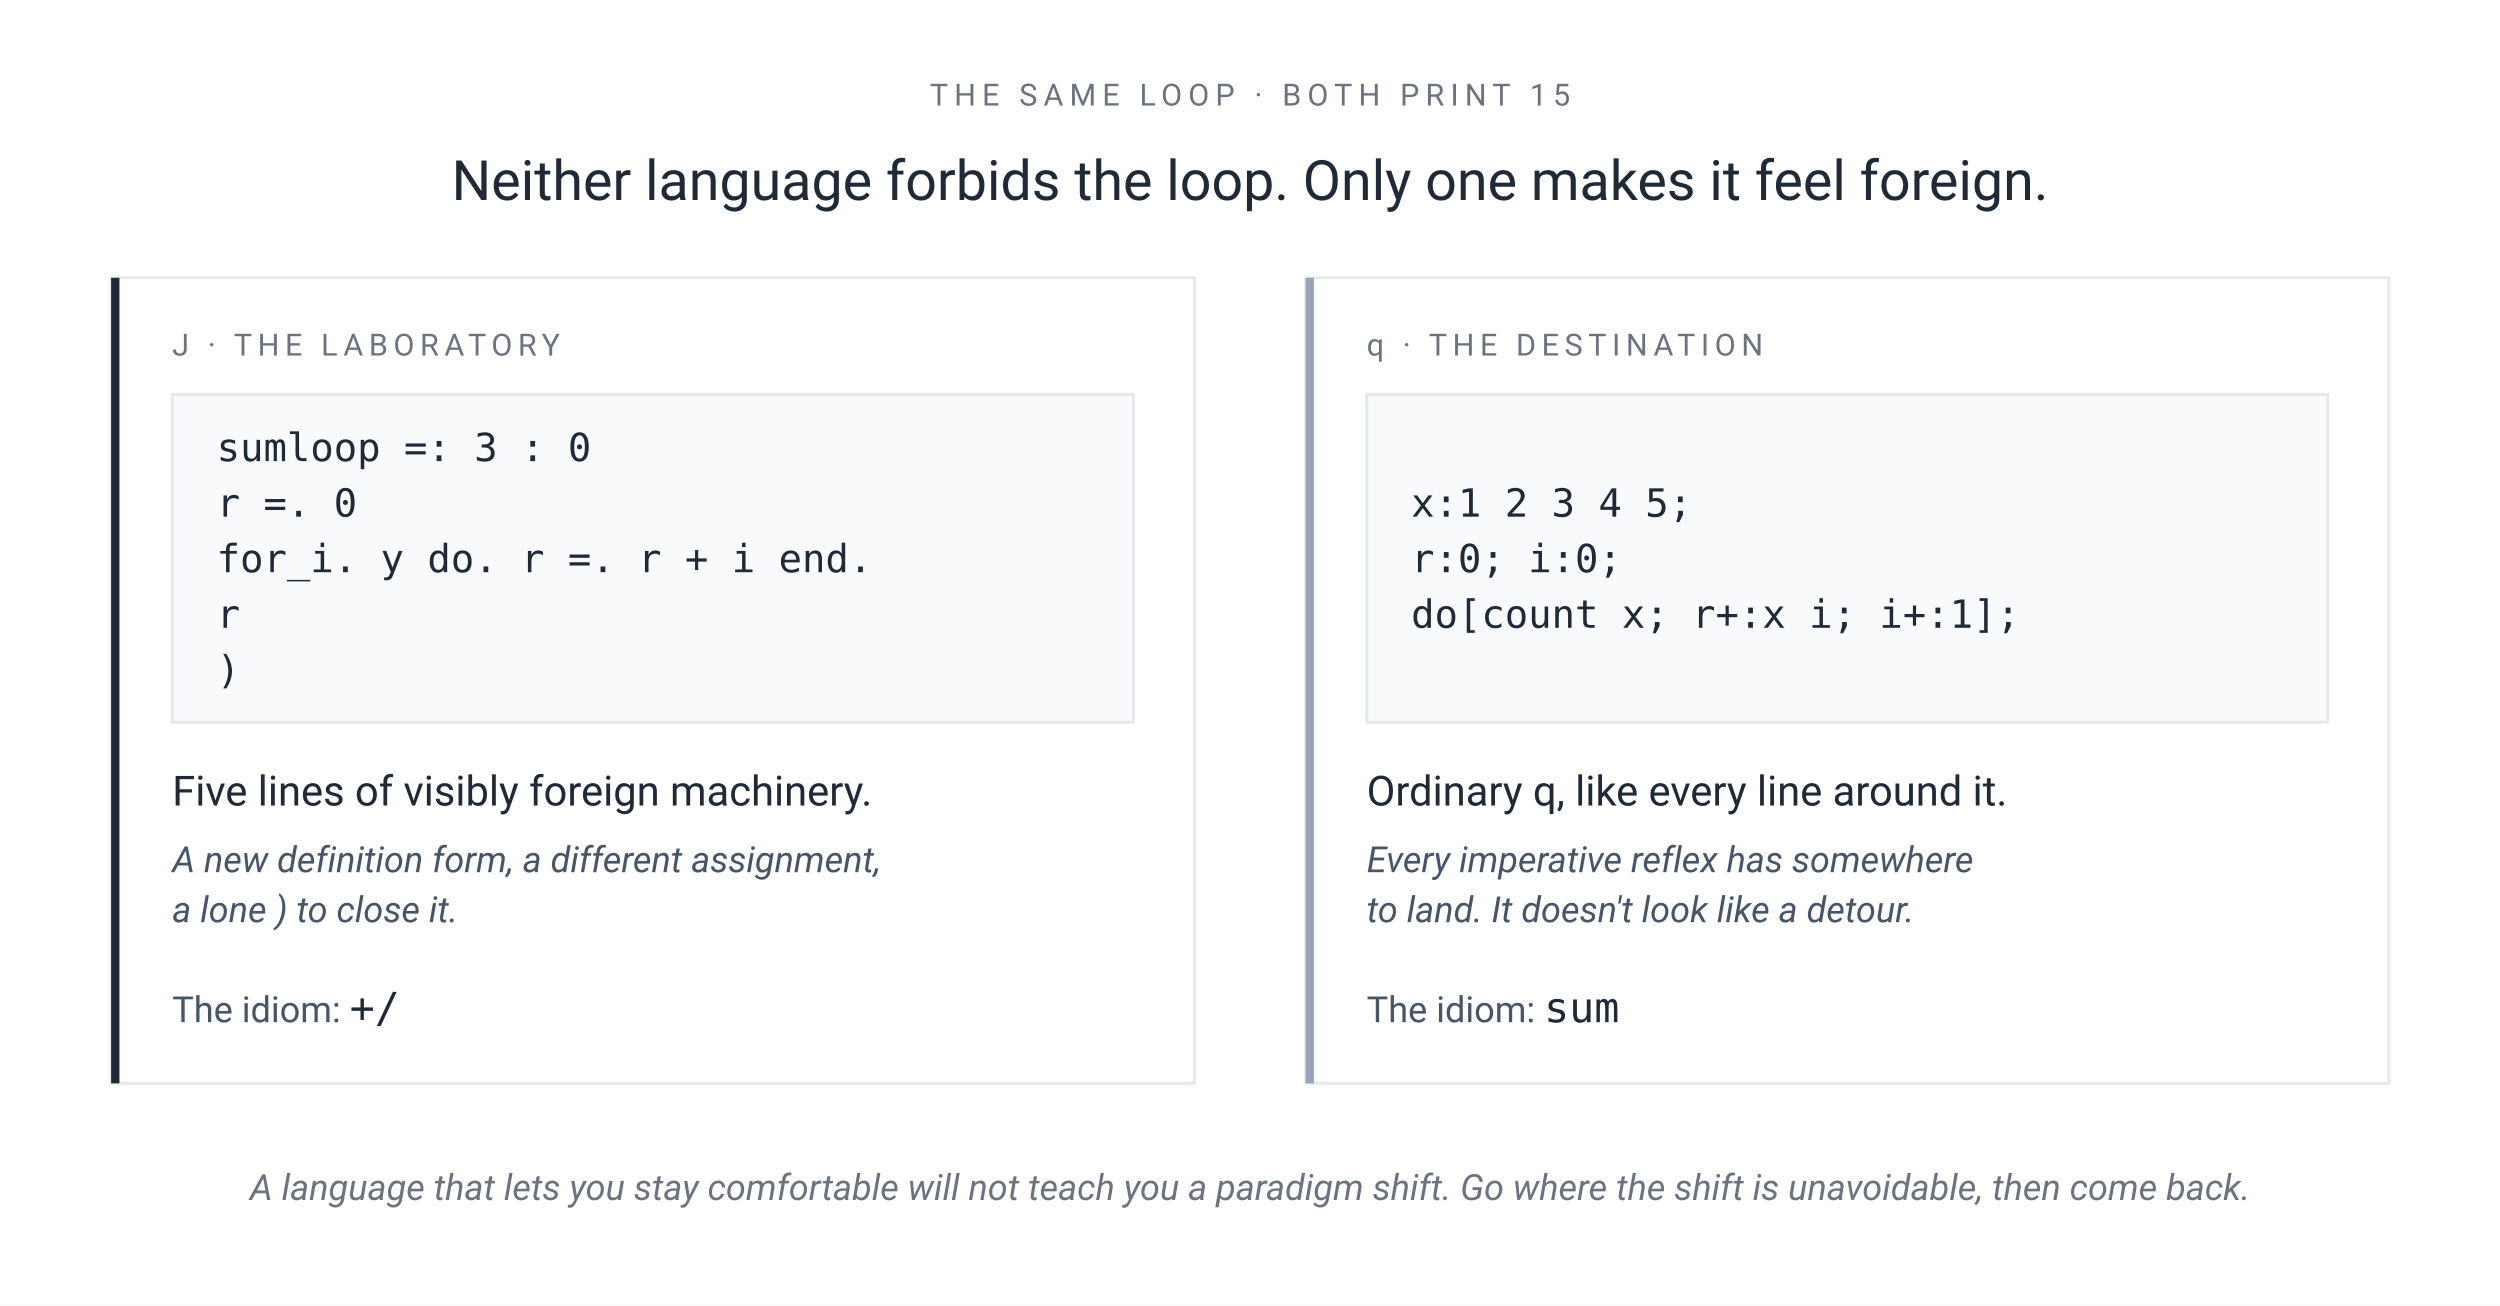
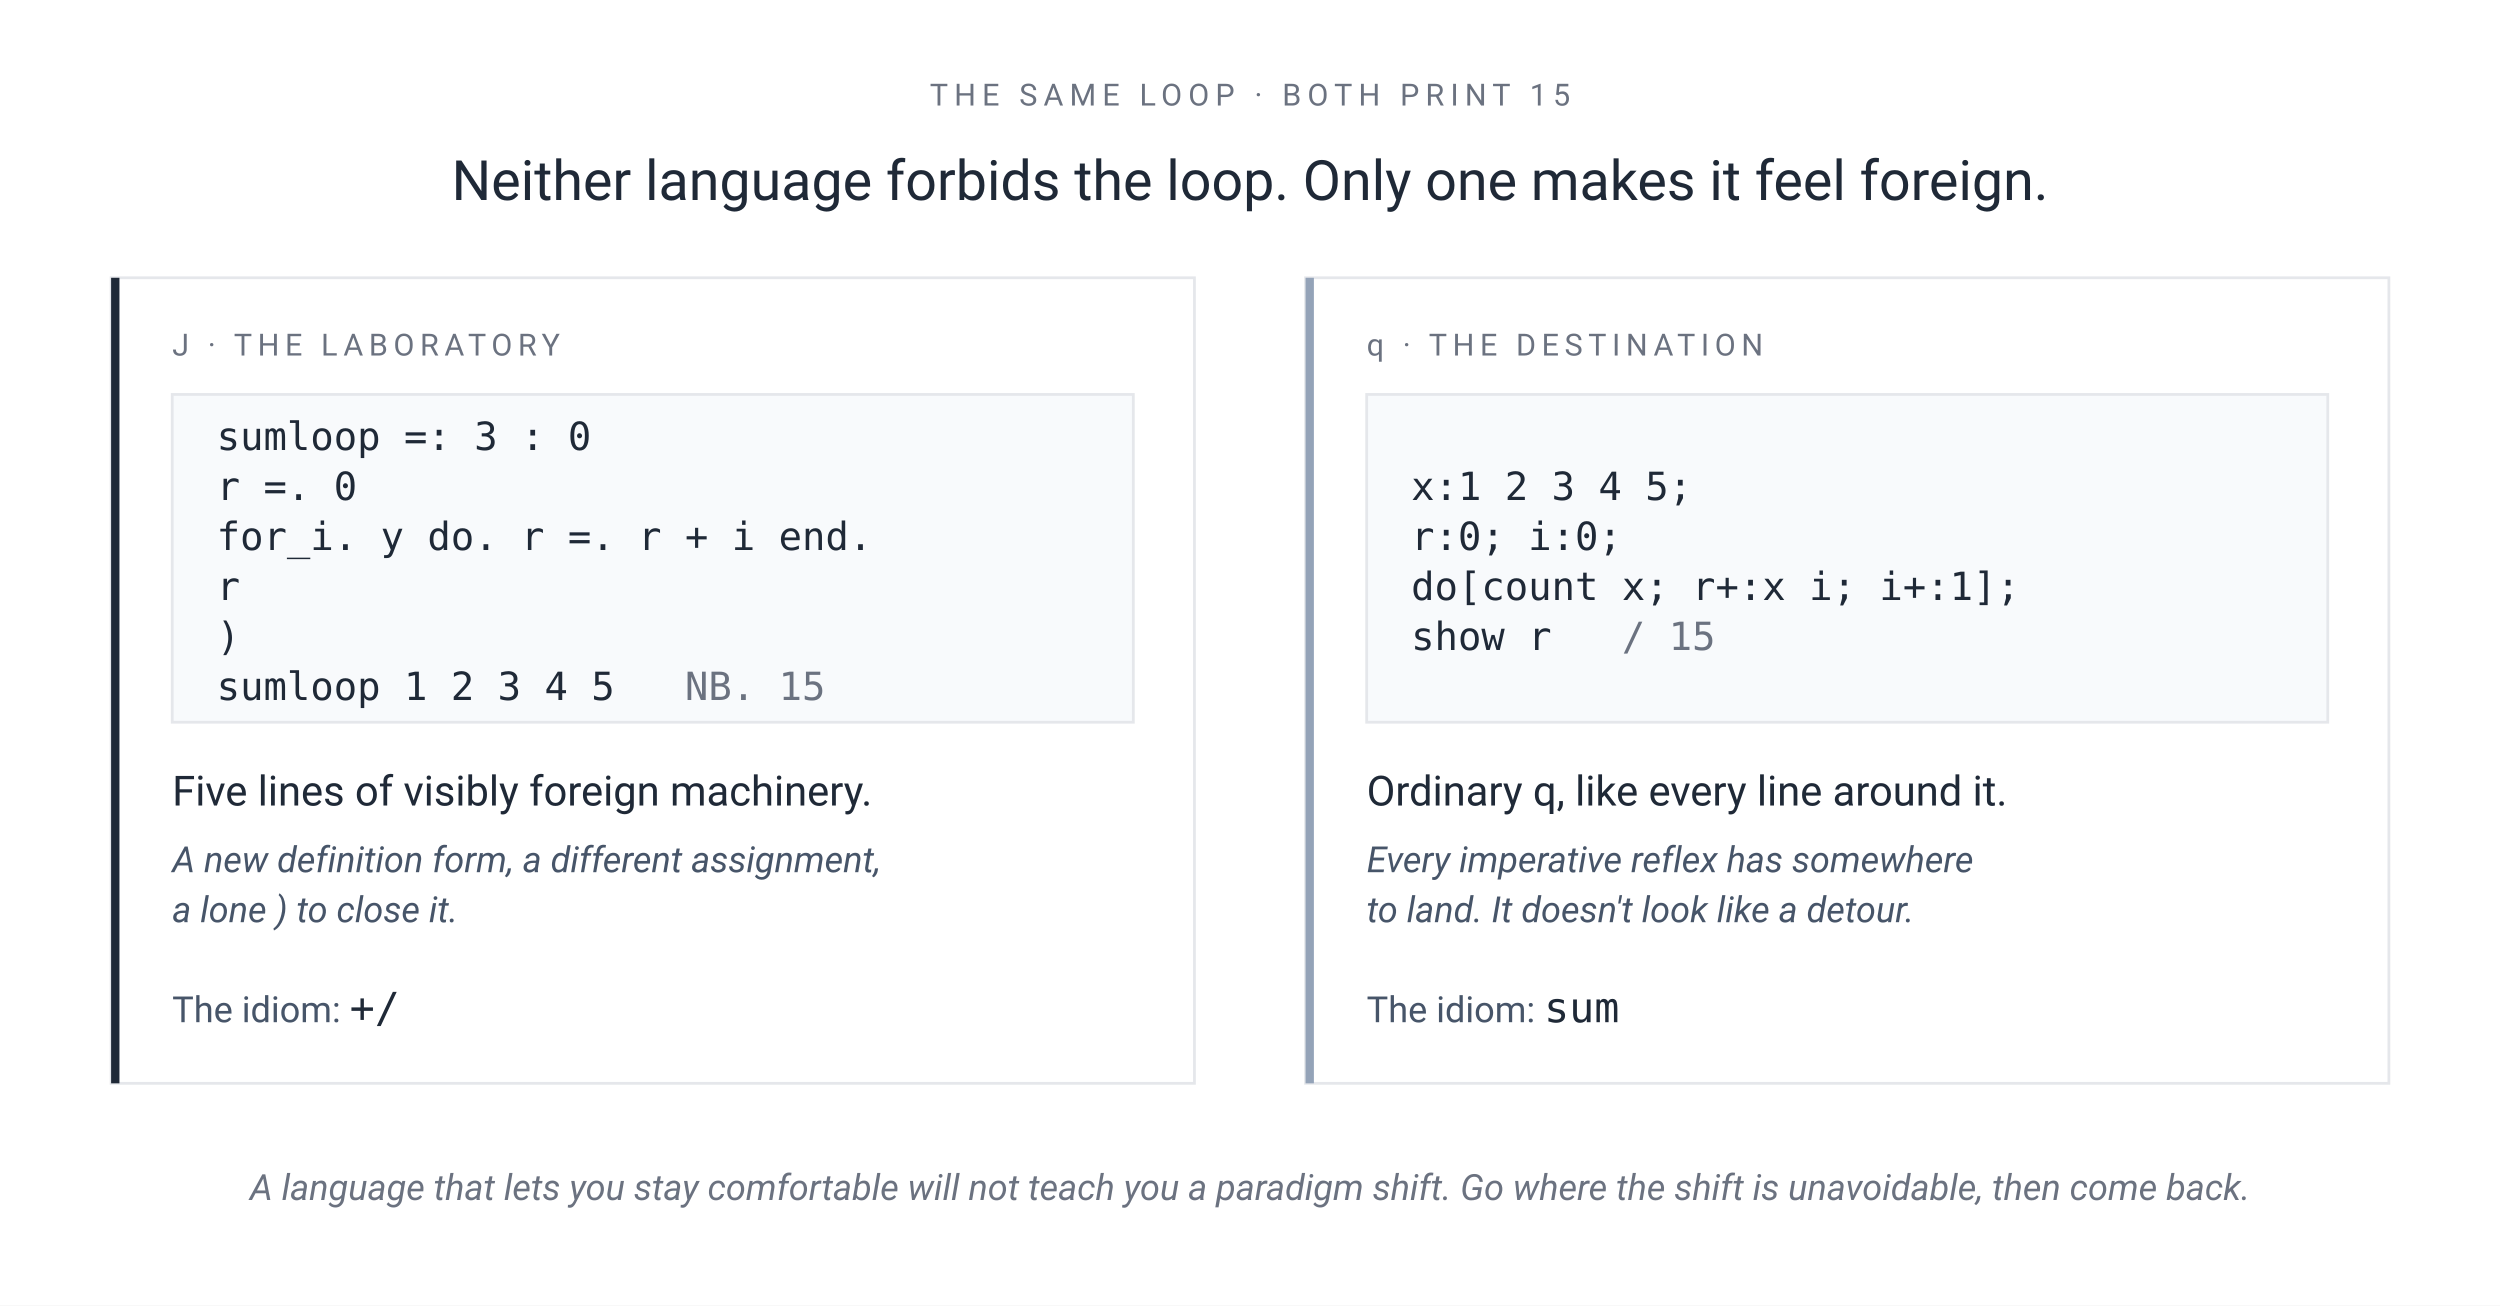
<svg xmlns="http://www.w3.org/2000/svg" viewBox="0 0 900 470" role="img" aria-labelledby="title desc" font-family="-apple-system, BlinkMacSystemFont, 'Segoe UI', Roboto, sans-serif">
  <rect width="900" height="470" fill="#ffffff" />
  <text x="450" y="38" text-anchor="middle" font-size="11" letter-spacing="2.2" fill="#6b7280">THE SAME LOOP · BOTH PRINT 15</text>
  <text x="450" y="72" text-anchor="middle" font-size="20" fill="#1f2937">Neither language forbids the loop. Only one makes it feel foreign.</text>
  <rect x="40" y="100" width="390" height="290" fill="#ffffff" stroke="#e5e7eb" />
  <rect x="40" y="100" width="3" height="290" fill="#1f2937" />
  <text x="62" y="128" font-size="11" letter-spacing="2" fill="#6b7280">J · THE LABORATORY</text>
  <rect x="62" y="142" width="346" height="118" fill="#f8fafc" stroke="#e5e7eb" />
  <g font-family="'SF Mono', Menlo, Consolas, monospace" font-size="14" fill="#1f2937" xml:space="preserve">
-     <text x="78" y="166">sumloop =: 3 : 0</text>
-     <text x="78" y="186">r =. 0</text>
-     <text x="78" y="206">for_i. y do. r =. r + i end.</text>
-     <text x="78" y="226">r</text>
-     <text x="78" y="246">)</text>
+     <text x="78" y="162">sumloop =: 3 : 0</text>
+     <text x="78" y="180">r =. 0</text>
+     <text x="78" y="198">for_i. y do. r =. r + i end.</text>
+     <text x="78" y="216">r</text>
+     <text x="78" y="234">)</text>
+     <text x="78" y="252">sumloop 1 2 3 4 5   <tspan fill="#6b7280">NB. 15</tspan>
+     </text>
  </g>
  <text x="62" y="290" font-size="15" fill="#1f2937">Five lines of visibly foreign machinery.</text>
  <text x="62" y="314" font-size="13" font-style="italic" fill="#475569">A new definition form, a different assignment,</text>
  <text x="62" y="332" font-size="13" font-style="italic" fill="#475569">a lone ) to close it.</text>
  <text x="62" y="368" font-size="13" fill="#475569">The idiom: <tspan font-family="'SF Mono', Menlo, Consolas, monospace" font-size="15" fill="#1f2937">+/</tspan>
  </text>
  <rect x="470" y="100" width="390" height="290" fill="#ffffff" stroke="#e5e7eb" />
  <rect x="470" y="100" width="3" height="290" fill="#94a3b8" />
  <text x="492" y="128" font-size="11" letter-spacing="2" fill="#6b7280">q · THE DESTINATION</text>
  <rect x="492" y="142" width="346" height="118" fill="#f8fafc" stroke="#e5e7eb" />
  <g font-family="'SF Mono', Menlo, Consolas, monospace" font-size="14" fill="#1f2937" xml:space="preserve">
-     <text x="508" y="186">x:1 2 3 4 5;</text>
-     <text x="508" y="206">r:0; i:0;</text>
-     <text x="508" y="226">do[count x; r+:x i; i+:1];</text>
+     <text x="508" y="180">x:1 2 3 4 5;</text>
+     <text x="508" y="198">r:0; i:0;</text>
+     <text x="508" y="216">do[count x; r+:x i; i+:1];</text>
+     <text x="508" y="234">show r   <tspan fill="#6b7280">/ 15</tspan>
+     </text>
  </g>
  <text x="492" y="290" font-size="15" fill="#1f2937">Ordinary q, like every line around it.</text>
  <text x="492" y="314" font-size="13" font-style="italic" fill="#475569">Every imperative reflex has somewhere</text>
  <text x="492" y="332" font-size="13" font-style="italic" fill="#475569">to land. It doesn't look like a detour.</text>
  <text x="492" y="368" font-size="13" fill="#475569">The idiom: <tspan font-family="'SF Mono', Menlo, Consolas, monospace" font-size="15" fill="#1f2937">sum</tspan>
  </text>
  <text x="450" y="432" text-anchor="middle" font-size="13" font-style="italic" fill="#6b7280">A language that lets you stay comfortable will not teach you a paradigm shift. Go where the shift is unavoidable, then come back.</text>
</svg>
